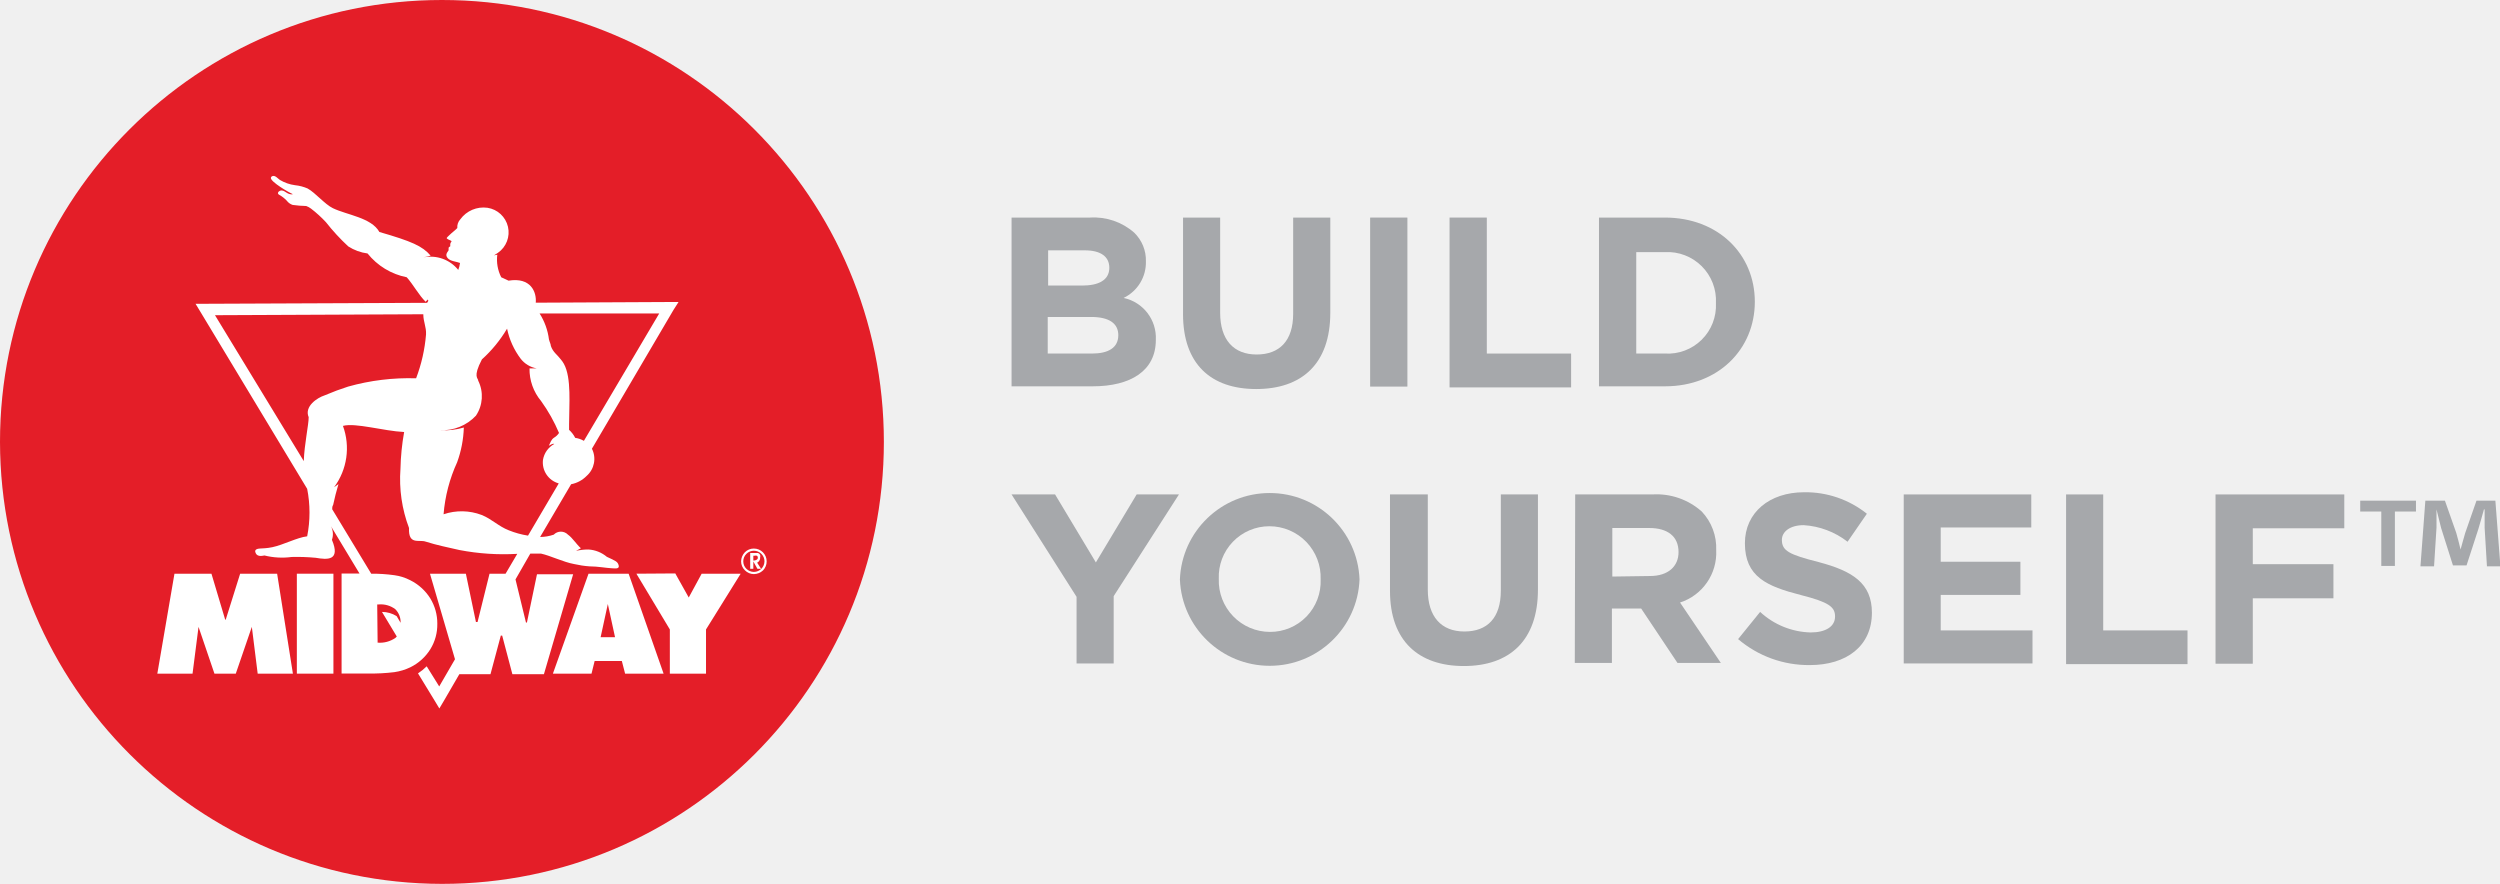
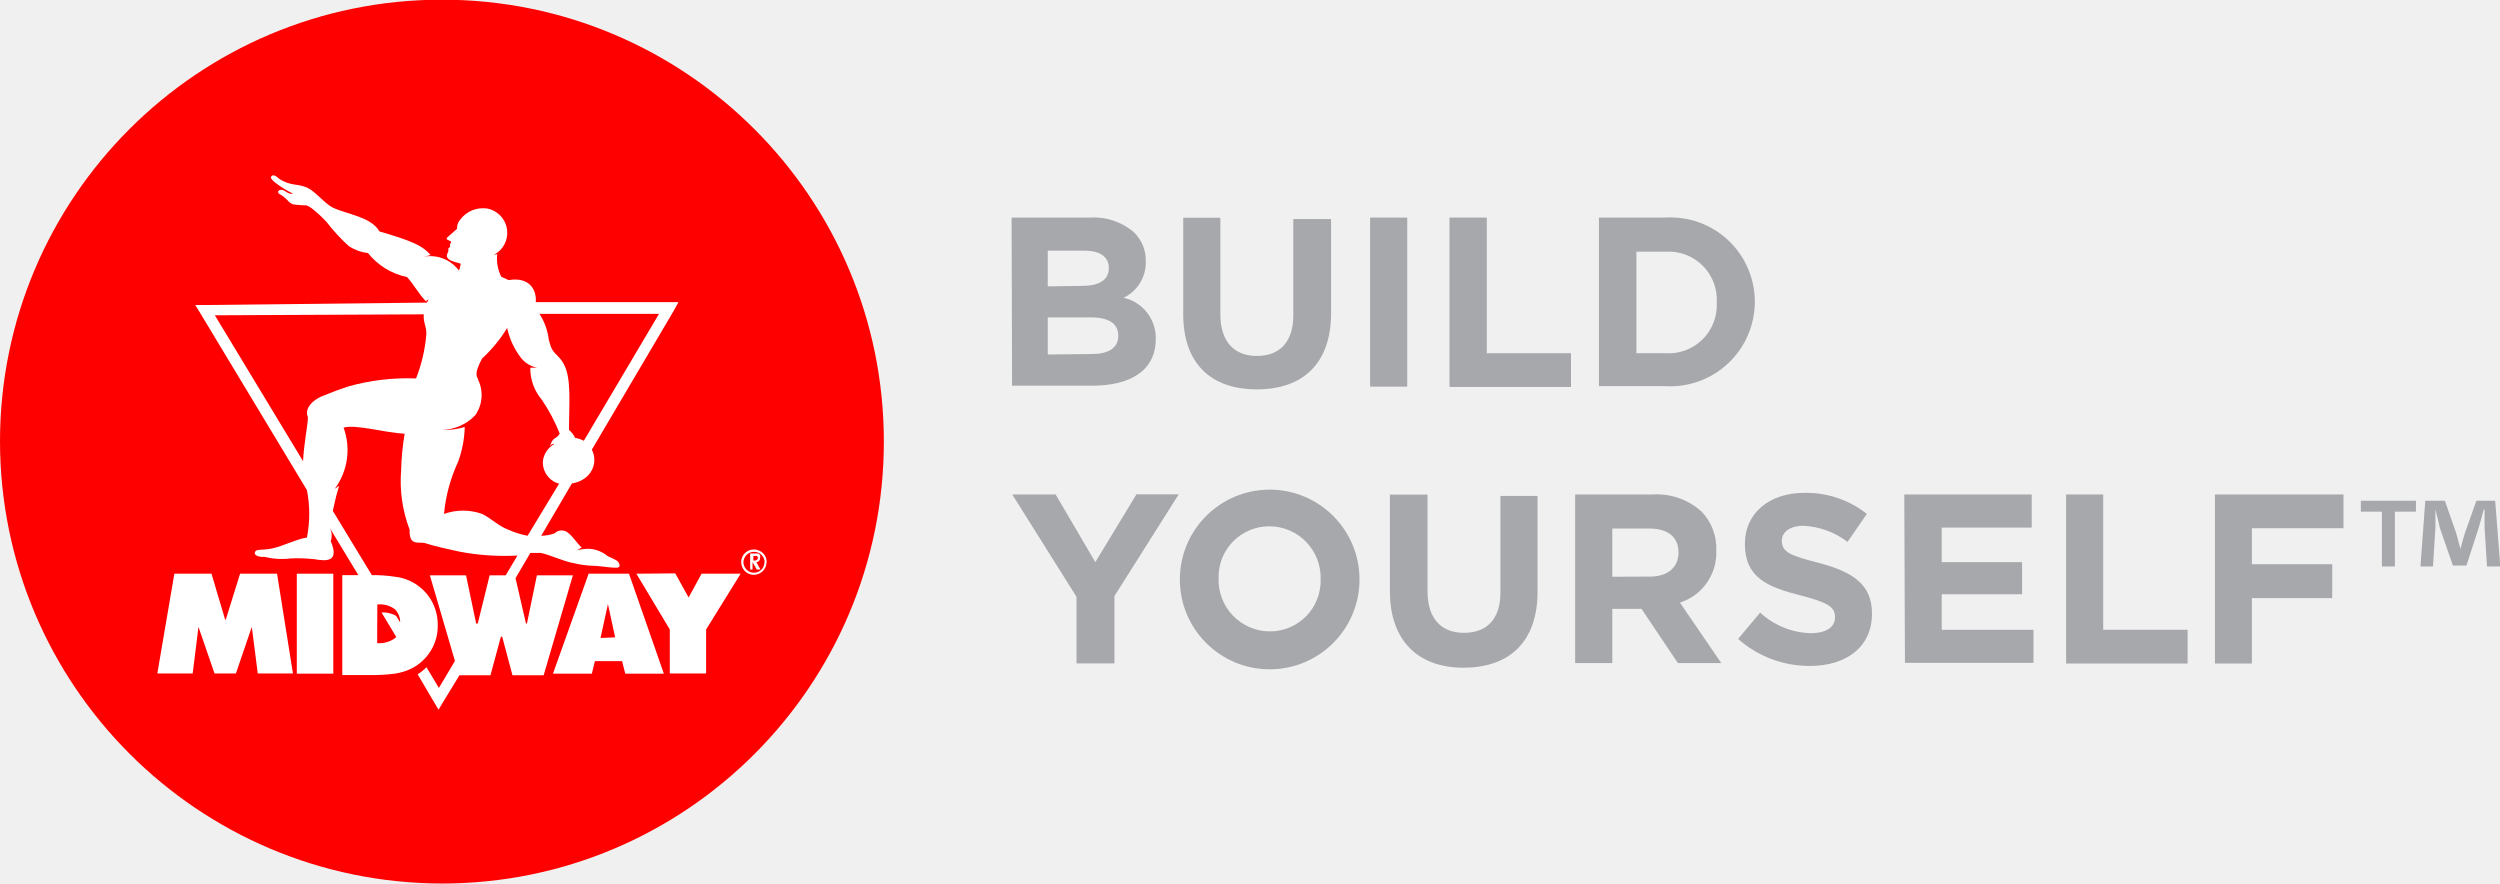
- <svg xmlns="http://www.w3.org/2000/svg" id="Layer_1" data-name="Layer 1" viewBox="0 0 183.85 65">
+ <svg xmlns="http://www.w3.org/2000/svg" id="Layer_1" data-name="Layer 1" viewBox="0 0 155.57 55">
  <defs>
-     <style>.cls-1{fill:#a6a8ab;}.cls-2{fill:#e41e28;fill-rule:evenodd;}.cls-3{fill:none;}.cls-4{fill:#fff;}</style>
+     <style>.cls-1{fill:#a6a8ab;}.cls-2{fill:red;fill-rule:evenodd;}.cls-3{fill:none;}.cls-4{fill:#fff;}</style>
  </defs>
-   <path class="cls-1" d="M74.39,16h5.77a4.49,4.49,0,0,1,3.25,1.11,2.83,2.83,0,0,1,.86,2.11v0a2.9,2.9,0,0,1-1.64,2.69A3,3,0,0,1,85,25v0c0,2.27-1.85,3.41-4.65,3.41H74.39Zm5.19,5c1.2,0,2-.39,2-1.31v0c0-.82-.64-1.28-1.8-1.28h-2.7V21Zm.73,5c1.2,0,1.93-.43,1.93-1.35v0c0-.83-.62-1.34-2-1.34H77.05V26Z" />
-   <path class="cls-1" d="M87,23.1V16h2.73v7c0,2,1,3.07,2.68,3.07s2.69-1,2.69-3V16h2.73v7c0,3.77-2.11,5.61-5.45,5.61S87,26.76,87,23.1Z" />
-   <path class="cls-1" d="M100.76,16h2.74V28.43h-2.74Z" />
-   <path class="cls-1" d="M106.6,16h2.74v10h6.2v2.49H106.6Z" />
-   <path class="cls-1" d="M117.59,16h4.85c3.91,0,6.61,2.69,6.61,6.19v0c0,3.5-2.7,6.22-6.61,6.22h-4.85Zm4.85,10a3.54,3.54,0,0,0,3.75-3.71v0a3.57,3.57,0,0,0-3.75-3.75h-2.11V26Z" />
-   <path class="cls-1" d="M79.17,43.89l-4.78-7.53h3.2l3,5,3-5h3.11L81.9,43.84v4.95H79.17Z" />
-   <path class="cls-1" d="M86.77,42.61v0a6.61,6.61,0,0,1,13.21,0v0a6.61,6.61,0,0,1-13.21,0Zm10.35,0v0a3.77,3.77,0,0,0-3.76-3.91,3.72,3.72,0,0,0-3.73,3.87v0a3.77,3.77,0,0,0,3.76,3.9A3.71,3.71,0,0,0,97.12,42.61Z" />
-   <path class="cls-1" d="M102.22,43.46v-7.1H105v7c0,2,1,3.08,2.69,3.08s2.68-1,2.68-3V36.36h2.73v7c0,3.77-2.11,5.62-5.45,5.62S102.22,47.12,102.22,43.46Z" />
-   <path class="cls-1" d="M115.84,36.36h5.68a5,5,0,0,1,3.63,1.26,3.91,3.91,0,0,1,1.06,2.84v0a3.85,3.85,0,0,1-2.66,3.85l3,4.44h-3.19l-2.67-4h-2.15v4h-2.73Zm5.5,6c1.34,0,2.1-.71,2.1-1.76v0c0-1.17-.82-1.77-2.15-1.77h-2.72V42.4Z" />
-   <path class="cls-1" d="M127.82,47,129.44,45a5.67,5.67,0,0,0,3.71,1.51c1.12,0,1.8-.44,1.8-1.17v0c0-.7-.43-1.05-2.51-1.58-2.5-.64-4.12-1.34-4.12-3.81v0c0-2.26,1.81-3.75,4.35-3.75a7.22,7.22,0,0,1,4.62,1.58l-1.42,2.06a5.84,5.84,0,0,0-3.23-1.22c-1,0-1.6.48-1.6,1.08v0c0,.81.53,1.08,2.68,1.63,2.52.66,3.94,1.56,3.94,3.73v0c0,2.46-1.88,3.85-4.56,3.85A8,8,0,0,1,127.82,47Z" />
-   <path class="cls-1" d="M140,36.36h9.38v2.43h-6.66v2.52h5.86v2.44h-5.86v2.61h6.75v2.43H140Z" />
-   <path class="cls-1" d="M151.94,36.36h2.73v10h6.2v2.48h-8.93Z" />
-   <path class="cls-1" d="M162.93,36.36h9.47v2.49h-6.73v2.64h5.93V44h-5.93v4.81h-2.74Z" />
-   <path class="cls-1" d="M177.67,36.82v.8h-1.55v4h-1v-4h-1.55v-.8Zm5.22,4.83-.17-2.84c0-.37,0-.84,0-1.35h-.05c-.13.43-.27,1-.41,1.44l-.87,2.68h-1l-.87-2.75c-.09-.38-.23-.94-.34-1.37h0c0,.44,0,.91,0,1.35l-.18,2.84H178l.36-4.83h1.44l.83,2.36c.11.38.2.73.32,1.23h0c.13-.45.23-.85.34-1.21l.83-2.38h1.39l.37,4.83Z" />
-   <path class="cls-2" d="M32.5,65A32.5,32.5,0,1,0,0,32.5,32.56,32.56,0,0,0,32.5,65" />
-   <path class="cls-3" d="M31.13,23.11l-15.32.07L22.3,33.91c0-1.22.34-2.66.36-3.23-.34-.79.63-1.43,1.16-1.6l.9-.36.84-.29a16.59,16.59,0,0,1,5-.61,11.76,11.76,0,0,0,.73-3.22C31.36,24,31.09,23.68,31.13,23.11Z" />
-   <polygon class="cls-3" points="44.7 44.42 44.17 46.87 45.27 46.87 44.74 44.42 44.7 44.42" />
-   <path class="cls-3" d="M29.15,46.84,28.06,45h0a2.05,2.05,0,0,1,1.08.25l.29.49a1.34,1.34,0,0,0-.39-1,1.77,1.77,0,0,0-1.21-.35h-.12v2.84a2,2,0,0,0,1.31-.35A.47.47,0,0,0,29.15,46.84Z" />
-   <path class="cls-3" d="M40.5,25.46c.16.45.47.62.74,1a2,2,0,0,1,.22.32c.57,1,.39,3,.38,4.44,0,.14,0,.28,0,.41a2.06,2.06,0,0,1,.45.59,1.78,1.78,0,0,1,.64.22L48.47,23l-8.8,0A4.64,4.64,0,0,1,40.36,25C40.41,25.18,40.46,25.34,40.5,25.46Z" />
-   <path class="cls-3" d="M41.09,35.55a1.6,1.6,0,0,1-1.16-1.73,1.64,1.64,0,0,1,.83-1.17c-.11-.06-.27.07-.37.14.12-.23.16-.44.38-.59a1.14,1.14,0,0,0,.37-.35,11.93,11.93,0,0,0-1.32-2.35A3.65,3.65,0,0,1,39,27.1l.52,0a1.91,1.91,0,0,1-1.17-.71,5.54,5.54,0,0,1-1-2.21,9.7,9.7,0,0,1-1.85,2.26c-.69,1.32-.27,1.36-.27,1.57A2.57,2.57,0,0,1,35,30.57a3.41,3.41,0,0,1-2.51,1.08,5.1,5.1,0,0,0,1.73-.2A8.22,8.22,0,0,1,33.69,34a11.38,11.38,0,0,0-1,3.83,4.14,4.14,0,0,1,2.8.05c.72.3,1.2.83,2,1.13a6.47,6.47,0,0,0,1.41.38Z" />
-   <path class="cls-3" d="M55.62,40.89a.31.31,0,0,0-.19,0h-.08v.38h0a.41.41,0,0,0,.21,0,.16.16,0,0,0,.07-.15A.15.15,0,0,0,55.62,40.89Z" />
-   <path class="cls-3" d="M56.22,41.28h0a.77.77,0,0,0-.23-.55h0a.77.77,0,0,0-.55-.23h0a.79.79,0,0,0-.55.23.77.77,0,0,0-.23.55h0a.77.77,0,0,0,.23.55.79.79,0,0,0,.55.23h0a.79.79,0,0,0,.78-.78Zm-.57.54-.3-.54v.54h-.23V40.66h.47l.11,0a.32.32,0,0,1,.15.13.33.33,0,0,1,0,.2.37.37,0,0,1-.07.23.37.37,0,0,1-.2.12l.29.45Z" />
-   <rect class="cls-4" x="21.83" y="42.19" width="2.69" height="7.35" />
-   <polygon class="cls-4" points="17.66 42.19 16.6 45.57 16.56 45.57 15.55 42.19 12.83 42.19 11.57 49.54 14.16 49.54 14.6 46.1 15.77 49.54 17.34 49.54 18.52 46.1 18.95 49.54 21.54 49.54 20.38 42.19 17.66 42.19" />
-   <path class="cls-4" d="M56.38,41.28a.94.94,0,0,0-.94-.94h0a.92.92,0,0,0-.66.27,1,1,0,0,0-.28.67h0a.91.91,0,0,0,.28.66.93.93,0,0,0,.66.28h0a1,1,0,0,0,.67-.27.94.94,0,0,0,.27-.67Zm-.16,0a.79.79,0,0,1-.78.78h0a.79.79,0,0,1-.55-.23.77.77,0,0,1-.23-.55h0a.77.77,0,0,1,.23-.55.79.79,0,0,1,.55-.23h0a.77.77,0,0,1,.55.23h0a.77.77,0,0,1,.23.55Z" />
-   <path class="cls-4" d="M55.83,41.25A.37.37,0,0,0,55.9,41a.33.33,0,0,0,0-.2.32.32,0,0,0-.15-.13l-.11,0h-.47v1.16h.23v-.54l.3.54h.27l-.29-.45A.37.37,0,0,0,55.83,41.25Zm-.43,0h0v-.38h.08a.31.31,0,0,1,.19,0,.15.15,0,0,1,.06.13.16.16,0,0,1-.07.15A.41.41,0,0,1,55.4,41.22Z" />
-   <polygon class="cls-4" points="50.65 43.94 49.66 42.17 46.8 42.19 49.26 46.29 49.26 49.54 51.92 49.54 51.92 46.29 54.47 42.19 51.6 42.19 50.65 43.94" />
-   <path class="cls-3" d="M40.77,32.2a1.14,1.14,0,0,0,.37-.35,11.93,11.93,0,0,0-1.32-2.35A3.65,3.65,0,0,1,39,27.1l.52,0a1.91,1.91,0,0,1-1.17-.71,5.54,5.54,0,0,1-1-2.21,9.7,9.7,0,0,1-1.85,2.26c-.69,1.32-.27,1.36-.27,1.57A2.57,2.57,0,0,1,35,30.57a3.41,3.41,0,0,1-2.51,1.08,5.1,5.1,0,0,0,1.73-.2A8.22,8.22,0,0,1,33.69,34a11.38,11.38,0,0,0-1,3.83,4.14,4.14,0,0,1,2.8.05c.72.3,1.2.83,2,1.13a6.47,6.47,0,0,0,1.41.38l2.26-3.84a1.6,1.6,0,0,1-1.16-1.73,1.64,1.64,0,0,1,.83-1.17c-.11-.06-.27.07-.37.14C40.51,32.56,40.55,32.35,40.77,32.2Z" />
-   <path class="cls-3" d="M31.13,23.11l-15.32.07L22.3,33.91c0-1.22.34-2.66.36-3.23-.34-.79.63-1.43,1.16-1.6l.9-.36.84-.29a16.59,16.59,0,0,1,5-.61,11.76,11.76,0,0,0,.73-3.22C31.36,24,31.09,23.68,31.13,23.11Z" />
-   <path class="cls-3" d="M29.15,46.84,28.06,45h0a2.05,2.05,0,0,1,1.08.25l.29.49a1.34,1.34,0,0,0-.39-1,1.77,1.77,0,0,0-1.21-.35h-.12v2.84a2,2,0,0,0,1.31-.35A.47.47,0,0,0,29.15,46.84Z" />
-   <path class="cls-3" d="M40.36,25c0,.2.1.36.14.48.16.45.47.62.74,1a2,2,0,0,1,.22.32c.57,1,.39,3,.38,4.44,0,.14,0,.28,0,.41a2.06,2.06,0,0,1,.45.59,1.78,1.78,0,0,1,.64.22L48.47,23l-8.8,0A4.64,4.64,0,0,1,40.36,25Z" />
-   <path class="cls-4" d="M49.9,22.21h-.72l-9.78.05c.07-.78-.36-1.89-2-1.62l-.54-.25a2.89,2.89,0,0,1-.29-1.66l-.24.05.29-.19a1.83,1.83,0,0,0-.77-3.31,2.11,2.11,0,0,0-2,.85.84.84,0,0,0-.22.64c-.18.19-.39.33-.58.52s-.28.22-.1.31l.17.08c.19.08,0,.11,0,.25a.27.27,0,0,0,0,.17c-.08.07-.13.09-.13.13s0,.08,0,.18c-.15.21-.25.36-.06.58s.61.24.9.35a2.25,2.25,0,0,1-.13.51,2.61,2.61,0,0,0-2.56-.92l.53-.13c-.61-.71-1.39-1.05-3.77-1.74-.59-1.06-2.39-1.25-3.42-1.75-.6-.29-1.28-1.13-1.86-1.45a3.12,3.12,0,0,0-.92-.24,2.89,2.89,0,0,1-1.12-.39c-.15-.1-.34-.35-.54-.28a.16.16,0,0,0-.12.14c0,.29,1.29,1.05,1.62,1.19-.44.09-.61-.38-.95-.25-.13.05-.23.21-.05.3a2.27,2.27,0,0,1,.55.43.89.89,0,0,0,.43.31,8.26,8.26,0,0,0,1,.08,1.35,1.35,0,0,1,.35.19,8.81,8.81,0,0,1,1.1,1,15.41,15.41,0,0,0,1.64,1.78,3.44,3.44,0,0,0,1.42.52,4.91,4.91,0,0,0,2.88,1.75c.5.56.89,1.32,1.4,1.81,0-.07.11-.1.14-.16s0,0,.05.08l-.09.15-16.31.07h-.72l.37.61,7.84,13a9,9,0,0,1,0,3.49c-.75.09-1.75.63-2.56.8s-1.17,0-1.27.28c.06.46.48.37.69.33a5.35,5.35,0,0,0,2,.11,14.89,14.89,0,0,1,1.77.06c.82.14,1.85.25,1.19-1.32a1.26,1.26,0,0,0-.07-1v0l2.1,3.48H25.12v7.35h1.95A13.78,13.78,0,0,0,29,49.43a4,4,0,0,0,1.18-.36,3.6,3.6,0,0,0,1.47-1.33,3.45,3.45,0,0,0,.51-1.87A3.52,3.52,0,0,0,31.64,44a3.66,3.66,0,0,0-1.47-1.33A3.6,3.6,0,0,0,29,42.3a11.72,11.72,0,0,0-1.7-.11l-2.87-4.74c0-.11,0-.21.07-.32.11-.5.23-1,.39-1.53l-.32.23a4.8,4.8,0,0,0,.65-4.51c.92-.25,3,.38,4.5.45a17.52,17.52,0,0,0-.27,2.71,10.17,10.17,0,0,0,.63,4.35c-.06,1.28.74.83,1.22,1,.85.27,1.62.42,2.49.62a17.28,17.28,0,0,0,4.25.28l-.86,1.46H36l-.88,3.55H35l-.74-3.55H31.62l1.84,6.29-1.16,2L31.38,49a4.14,4.14,0,0,1-.64.52l1.22,2,.35.58.35-.59,1.12-1.93h2.29l.76-2.84h.1l.75,2.84H40l2.15-7.35H39.49l-.74,3.55h-.07l-.77-3.17L39,40.71h.78c.69.15,1.66.63,2.44.77a7.35,7.35,0,0,0,1.13.17c.61,0,1.21.12,1.64.14.17,0,.58.09.51-.2s-.22-.34-.87-.64a2.33,2.33,0,0,0-1.35-.54,4.12,4.12,0,0,0-.92.1l.36-.19c-.33-.29-.62-.77-.95-1a.73.73,0,0,0-1.05,0,3.2,3.2,0,0,1-1,.17L42,35.61A2.16,2.16,0,0,0,43.14,35a1.66,1.66,0,0,0,.39-2s0,0,0,0l6-10.21ZM27.74,44.45h.12a1.77,1.77,0,0,1,1.21.35,1.34,1.34,0,0,1,.39,1l-.29-.49A2.05,2.05,0,0,0,28.09,45h0l1.09,1.81a.47.47,0,0,1-.1.1,2,2,0,0,1-1.31.35ZM30.6,27.82a16.59,16.59,0,0,0-5,.61l-.84.29-.9.36c-.53.17-1.5.81-1.16,1.6,0,.57-.32,2-.36,3.23L15.81,23.18l15.32-.07c0,.57.23.93.2,1.49A11.76,11.76,0,0,1,30.6,27.82Zm10.16,4.83a1.64,1.64,0,0,0-.83,1.17,1.6,1.6,0,0,0,1.16,1.73l-2.26,3.84A6.47,6.47,0,0,1,37.42,39c-.77-.3-1.25-.83-2-1.13a4.14,4.14,0,0,0-2.8-.05,11.38,11.38,0,0,1,1-3.83,8.22,8.22,0,0,0,.49-2.55,5.1,5.1,0,0,1-1.73.2A3.41,3.41,0,0,0,35,30.57,2.57,2.57,0,0,0,35.17,28c0-.21-.42-.25.27-1.57a9.7,9.7,0,0,0,1.85-2.26,5.54,5.54,0,0,0,1,2.21,1.91,1.91,0,0,0,1.17.71l-.52,0a3.65,3.65,0,0,0,.85,2.4,11.93,11.93,0,0,1,1.32,2.35,1.14,1.14,0,0,1-.37.35c-.22.15-.26.36-.38.59C40.49,32.72,40.65,32.59,40.76,32.65Zm2.18-.23a1.78,1.78,0,0,0-.64-.22,2.06,2.06,0,0,0-.45-.59c0-.13,0-.27,0-.41,0-1.4.19-3.41-.38-4.44a2,2,0,0,0-.22-.32c-.27-.36-.58-.53-.74-1,0-.12-.09-.28-.14-.48a4.64,4.64,0,0,0-.69-1.91l8.8,0Z" />
-   <path class="cls-4" d="M43.28,42.19l-2.62,7.35H43.5l.23-.93h2l.24.93H48.8l-2.57-7.35Zm.89,4.67.53-2.44h0l.53,2.44Z" />
+   <path class="cls-1" d="M64.12,14.56H69a3.8,3.8,0,0,1,2.75.93,2.42,2.42,0,0,1,.72,1.79v0a2.44,2.44,0,0,1-1.38,2.27,2.56,2.56,0,0,1,2,2.58v0c0,1.93-1.56,2.89-3.94,2.89h-5Zm4.39,4.25c1,0,1.66-.33,1.66-1.11v0c0-.69-.54-1.08-1.51-1.08H66.37v2.22Zm.61,4.24c1,0,1.64-.36,1.64-1.14v0c0-.71-.53-1.14-1.71-1.14H66.37v2.31Z" transform="translate(-1.17 -1.02)" />
+   <path class="cls-1" d="M74.8,20.57v-6h2.31v6c0,1.71.86,2.6,2.27,2.6s2.27-.86,2.27-2.52v-6H84V20.5c0,3.18-1.79,4.75-4.62,4.75S74.8,23.67,74.8,20.57Z" transform="translate(-1.17 -1.02)" />
+   <path class="cls-1" d="M86.43,14.56h2.31V25.08H86.43Z" transform="translate(-1.17 -1.02)" />
+   <path class="cls-1" d="M91.37,14.56h2.32V23h5.24v2.1H91.37Z" transform="translate(-1.17 -1.02)" />
+   <path class="cls-1" d="M100.67,14.56h4.11a5.25,5.25,0,0,1,5.59,5.23v0a5.27,5.27,0,0,1-5.59,5.26h-4.11ZM104.78,23A3,3,0,0,0,108,19.85v0a3,3,0,0,0-3.17-3.17H103V23Z" transform="translate(-1.17 -1.02)" />
+   <path class="cls-1" d="M68.16,38.16l-4-6.37h2.7L69.33,36l2.56-4.22h2.63l-4,6.33v4.19H68.16Z" transform="translate(-1.17 -1.02)" />
+   <path class="cls-1" d="M74.59,37.08v0a5.59,5.59,0,0,1,11.18,0v0a5.59,5.59,0,0,1-11.18,0Zm8.76,0v0a3.2,3.2,0,0,0-3.18-3.31A3.15,3.15,0,0,0,77,37v0a3.2,3.2,0,0,0,3.19,3.31A3.15,3.15,0,0,0,83.35,37.08Z" transform="translate(-1.17 -1.02)" />
+   <path class="cls-1" d="M87.66,37.8v-6H90v6c0,1.71.85,2.6,2.27,2.6s2.27-.85,2.27-2.52v-6h2.31v5.94c0,3.18-1.79,4.75-4.61,4.75S87.66,40.9,87.66,37.8Z" transform="translate(-1.17 -1.02)" />
+   <path class="cls-1" d="M99.19,31.79H104a4.15,4.15,0,0,1,3.06,1.07,3.27,3.27,0,0,1,.91,2.4v0a3.26,3.26,0,0,1-2.26,3.26l2.57,3.76h-2.7l-2.26-3.37H101.5v3.37H99.19Zm4.66,5.11c1.12,0,1.77-.6,1.77-1.49v0c0-1-.69-1.5-1.82-1.5h-2.3v3Z" transform="translate(-1.17 -1.02)" />
+   <path class="cls-1" d="M109.33,40.78l1.37-1.64a4.82,4.82,0,0,0,3.14,1.28c1,0,1.52-.38,1.52-1v0c0-.59-.36-.89-2.12-1.34-2.12-.54-3.49-1.13-3.49-3.22v0c0-1.91,1.53-3.17,3.68-3.17A6.07,6.07,0,0,1,117.34,33l-1.2,1.74a4.91,4.91,0,0,0-2.74-1c-.88,0-1.35.41-1.35.92v0c0,.69.45.92,2.27,1.38,2.13.56,3.34,1.33,3.34,3.16v0c0,2.09-1.6,3.26-3.87,3.26A6.67,6.67,0,0,1,109.33,40.78Z" transform="translate(-1.17 -1.02)" />
+   <path class="cls-1" d="M119.67,31.79h7.93v2.06H122V36h5V38h-5v2.21h5.71v2.06h-8Z" transform="translate(-1.17 -1.02)" />
+   <path class="cls-1" d="M129.74,31.79h2.31v8.42h5.25v2.1h-7.56Z" transform="translate(-1.17 -1.02)" />
+   <path class="cls-1" d="M139,31.79h8v2.1h-5.7v2.24h5v2.11h-5v4.07H139Z" transform="translate(-1.17 -1.02)" />
+   <path class="cls-1" d="M151.51,32.18v.68H150.2v3.41h-.81V32.86h-1.31v-.68Zm4.42,4.09-.15-2.41c0-.31,0-.7,0-1.14h-.05c-.1.36-.22.84-.34,1.22l-.74,2.27h-.84L153,33.88c-.07-.32-.19-.8-.28-1.16h0c0,.38,0,.77,0,1.14l-.15,2.41h-.78l.3-4.09h1.22l.7,2c.09.31.17.62.27,1h0c.1-.38.19-.73.28-1l.71-2h1.17l.32,4.09Z" transform="translate(-1.17 -1.02)" />
+   <path class="cls-2" d="M28.67,56a27.5,27.5,0,1,0-27.5-27.5A27.55,27.55,0,0,0,28.67,56" transform="translate(-1.17 -1.02)" />
+   <path class="cls-3" d="M27.52,20.58l-13,.06L20,29.72c0-1,.29-2.26.3-2.74-.29-.66.54-1.21,1-1.35l.76-.3.71-.25a13.57,13.57,0,0,1,4.26-.51,9.72,9.72,0,0,0,.62-2.73C27.71,21.37,27.47,21.06,27.52,20.58Z" transform="translate(-1.17 -1.02)" />
+   <polygon class="cls-3" points="37.82 37.58 37.37 39.66 38.3 39.66 37.86 37.58 37.82 37.58" />
+   <path class="cls-3" d="M25.84,40.66l-.92-1.53h0a1.68,1.68,0,0,1,.91.21l.25.41a1.11,1.11,0,0,0-.33-.82,1.53,1.53,0,0,0-1-.3h-.09V41a1.66,1.66,0,0,0,1.1-.3Z" transform="translate(-1.17 -1.02)" />
+   <path class="cls-3" d="M35.44,22.57c.14.38.39.52.63.82a1.86,1.86,0,0,1,.18.28c.49.87.33,2.57.33,3.75v.35a1.62,1.62,0,0,1,.38.5,1.71,1.71,0,0,1,.54.18l4.68-7.93-7.44,0a3.78,3.78,0,0,1,.58,1.61Z" transform="translate(-1.17 -1.02)" />
+   <path class="cls-3" d="M35.94,31.11a1.37,1.37,0,0,1-1-1.47,1.44,1.44,0,0,1,.7-1c-.09,0-.23.06-.31.12.1-.2.13-.38.32-.5A.75.75,0,0,0,36,28a10.76,10.76,0,0,0-1.11-2,3,3,0,0,1-.72-2l.43,0a1.65,1.65,0,0,1-1-.6,4.59,4.59,0,0,1-.87-1.87,8.93,8.93,0,0,1-1.57,1.91c-.59,1.12-.23,1.15-.23,1.33a2.18,2.18,0,0,1-.18,2.18,2.91,2.91,0,0,1-2.12.92,4.28,4.28,0,0,0,1.46-.18,6.82,6.82,0,0,1-.41,2.16A9.77,9.77,0,0,0,28.8,33a3.53,3.53,0,0,1,2.37,0c.6.25,1,.7,1.67,1a5.34,5.34,0,0,0,1.19.33Z" transform="translate(-1.17 -1.02)" />
+   <path class="cls-3" d="M48.23,35.62a.28.28,0,0,0-.15,0H48v.31h0a.29.29,0,0,0,.17,0,.14.14,0,0,0,.06-.12A.13.13,0,0,0,48.23,35.62Z" transform="translate(-1.17 -1.02)" />
+   <path class="cls-3" d="M48.74,36h0a.64.64,0,0,0-.19-.46h0a.65.65,0,0,0-.47-.19h0a.64.64,0,0,0-.46.19.7.7,0,0,0-.2.46h0a.7.7,0,0,0,.2.46.64.64,0,0,0,.46.19h0a.65.65,0,0,0,.65-.66Zm-.48.46L48,36v.46h-.19v-1h.4l.09,0a.24.24,0,0,1,.13.11.27.27,0,0,1,0,.16.34.34,0,0,1-.06.2.32.32,0,0,1-.17.1l.25.38Z" transform="translate(-1.17 -1.02)" />
+   <rect class="cls-4" x="18.47" y="35.7" width="2.27" height="6.22" />
+   <polygon class="cls-4" points="14.94 35.7 14.05 38.56 14.01 38.56 13.16 35.7 10.85 35.7 9.79 41.91 11.99 41.91 12.35 39.01 13.35 41.91 14.68 41.91 15.67 39.01 16.04 41.91 18.23 41.91 17.24 35.7 14.94 35.7" />
+   <path class="cls-4" d="M48.88,36a.79.79,0,0,0-.23-.56.84.84,0,0,0-.57-.23h0a.79.79,0,0,0-.79.79h0a.83.83,0,0,0,.23.56.79.79,0,0,0,.56.23h0a.79.79,0,0,0,.79-.8Zm-.14,0a.65.65,0,0,1-.65.66h0a.64.64,0,0,1-.46-.19.7.7,0,0,1-.2-.46h0a.7.7,0,0,1,.2-.46.64.64,0,0,1,.46-.19h0a.65.65,0,0,1,.47.19h0a.64.64,0,0,1,.19.46Z" transform="translate(-1.17 -1.02)" />
+   <path class="cls-4" d="M48.41,35.93a.34.34,0,0,0,.06-.2.27.27,0,0,0,0-.16.24.24,0,0,0-.13-.11l-.09,0h-.4v1H48V36l.26.46h.23L48.24,36A.32.32,0,0,0,48.41,35.93Zm-.36,0h0v-.31h.08a.28.28,0,0,1,.15,0,.13.13,0,0,1,.05.12.14.14,0,0,1-.06.12A.29.29,0,0,1,48.05,35.9Z" transform="translate(-1.17 -1.02)" />
+   <polygon class="cls-4" points="42.85 37.18 42.02 35.68 39.6 35.7 41.68 39.17 41.68 41.91 43.94 41.91 43.94 39.17 46.09 35.7 43.66 35.7 42.85 37.18" />
+   <path class="cls-3" d="M35.67,28.27A.75.75,0,0,0,36,28a10.76,10.76,0,0,0-1.11-2,3,3,0,0,1-.72-2l.43,0a1.65,1.65,0,0,1-1-.6,4.59,4.59,0,0,1-.87-1.87,8.93,8.93,0,0,1-1.57,1.91c-.59,1.12-.23,1.15-.23,1.33a2.18,2.18,0,0,1-.18,2.18,2.91,2.91,0,0,1-2.12.92,4.28,4.28,0,0,0,1.46-.18,6.82,6.82,0,0,1-.41,2.16A9.77,9.77,0,0,0,28.8,33a3.53,3.53,0,0,1,2.37,0c.6.25,1,.7,1.67,1a5.34,5.34,0,0,0,1.19.33l1.91-3.25a1.37,1.37,0,0,1-1-1.47,1.44,1.44,0,0,1,.7-1c-.09,0-.23.06-.31.12C35.45,28.57,35.48,28.39,35.67,28.27Z" transform="translate(-1.17 -1.02)" />
+   <path class="cls-3" d="M27.52,20.58l-13,.06L20,29.72c0-1,.29-2.26.3-2.74-.29-.66.54-1.21,1-1.35l.76-.3.71-.25a13.57,13.57,0,0,1,4.26-.51,9.72,9.72,0,0,0,.62-2.73C27.71,21.37,27.47,21.06,27.52,20.58Z" transform="translate(-1.17 -1.02)" />
+   <path class="cls-3" d="M25.84,40.66l-.92-1.53h0a1.68,1.68,0,0,1,.91.21l.25.41a1.11,1.11,0,0,0-.33-.82,1.53,1.53,0,0,0-1-.3h-.09V41a1.66,1.66,0,0,0,1.1-.3Z" transform="translate(-1.17 -1.02)" />
+   <path class="cls-3" d="M35.32,22.16l.12.41c.14.38.39.52.63.82a1.86,1.86,0,0,1,.18.28c.49.87.33,2.57.33,3.75v.35a1.62,1.62,0,0,1,.38.5,1.71,1.71,0,0,1,.54.18l4.68-7.93-7.44,0A3.78,3.78,0,0,1,35.32,22.16Z" transform="translate(-1.17 -1.02)" />
+   <path class="cls-4" d="M43.39,19.82h-.6l-8.28,0c.06-.66-.3-1.6-1.69-1.37l-.46-.21a2.57,2.57,0,0,1-.25-1.41l-.2.05.25-.17A1.54,1.54,0,0,0,31.51,14a1.77,1.77,0,0,0-1.72.71.79.79,0,0,0-.18.55l-.49.43c-.11.1-.24.19-.08.26l.14.07c.16.08,0,.1,0,.21a.27.27,0,0,0,0,.15c-.07.06-.11.08-.11.11s0,.07,0,.15-.21.31,0,.49.52.21.77.3a2.09,2.09,0,0,1-.11.43A2.22,2.22,0,0,0,27.52,17l.45-.11c-.52-.6-1.18-.88-3.19-1.47-.5-.9-2-1.06-2.9-1.48-.5-.25-1.08-1-1.57-1.23a2.49,2.49,0,0,0-.78-.2,2.41,2.41,0,0,1-.94-.33c-.13-.09-.29-.29-.47-.24a.15.15,0,0,0-.09.13c0,.23,1.09.88,1.37,1-.38.08-.52-.33-.81-.22-.11,0-.19.18,0,.26a2.07,2.07,0,0,1,.47.37.78.78,0,0,0,.36.26,5.9,5.9,0,0,0,.83.06,1.71,1.71,0,0,1,.29.16,7.67,7.67,0,0,1,.94.86,11.66,11.66,0,0,0,1.39,1.51,2.79,2.79,0,0,0,1.2.44,4.2,4.2,0,0,0,2.43,1.49c.43.47.76,1.11,1.19,1.52,0-.05.09-.08.12-.13s0,0,0,.07a.83.83,0,0,0-.07.13L13.93,20h-.61l.32.52,6.63,11a7.63,7.63,0,0,1,0,2.95c-.64.09-1.49.54-2.17.68s-1,0-1.07.24.4.31.58.28a4.58,4.58,0,0,0,1.65.1,9.24,9.24,0,0,1,1.49.05c.7.12,1.57.2,1-1.13a1,1,0,0,0-.06-.82h0l1.78,2.94h-1v6.22h1.64a11.61,11.61,0,0,0,1.63-.09,3.6,3.6,0,0,0,1-.3,3,3,0,0,0,1.24-1.13,2.91,2.91,0,0,0,.43-1.59,3,3,0,0,0-.43-1.59,3,3,0,0,0-2.23-1.42,8.54,8.54,0,0,0-1.44-.1l-2.43-4,.06-.27q.13-.63.33-1.29l-.27.19a4.06,4.06,0,0,0,.55-3.81c.78-.22,2.56.32,3.8.38a16,16,0,0,0-.22,2.29,8.5,8.5,0,0,0,.53,3.68c-.05,1.09.63.71,1,.85.72.23,1.38.35,2.11.52a15,15,0,0,0,3.6.24l-.73,1.23h-1l-.74,3H30.8l-.63-3H27.92l1.56,5.33-1,1.68-.77-1.29a3,3,0,0,1-.55.44l1,1.7.3.5.3-.5,1-1.64h1.93l.65-2.4h.08l.64,2.4H35l1.82-6.22H34.58l-.62,3H33.9L33.25,37l.92-1.57h.66c.59.12,1.4.53,2.07.64a6.06,6.06,0,0,0,1,.15c.52,0,1,.1,1.39.12.14,0,.49.07.43-.18s-.19-.28-.73-.53a2,2,0,0,0-1.15-.46,3.53,3.53,0,0,0-.78.09l.31-.17c-.28-.24-.52-.65-.81-.88a.62.62,0,0,0-.88,0,2.68,2.68,0,0,1-.83.15l1.91-3.26a1.74,1.74,0,0,0,1-.49A1.39,1.39,0,0,0,38,29l0,0,5.1-8.65ZM24.65,38.63h.09a1.53,1.53,0,0,1,1,.3,1.11,1.11,0,0,1,.33.82l-.25-.41a1.68,1.68,0,0,0-.91-.21h0l.92,1.53-.09.08a1.66,1.66,0,0,1-1.1.3Zm2.41-14.06a13.57,13.57,0,0,0-4.26.51l-.71.25-.76.3c-.45.14-1.28.69-1,1.35,0,.48-.26,1.71-.3,2.74l-5.49-9.08,13-.06c-.05.48.19.79.16,1.26A9.72,9.72,0,0,1,27.06,24.57Zm8.6,4.08a1.44,1.44,0,0,0-.7,1,1.37,1.37,0,0,0,1,1.47L34,34.36A5.34,5.34,0,0,1,32.84,34c-.66-.25-1.07-.7-1.67-1a3.53,3.53,0,0,0-2.37,0,9.77,9.77,0,0,1,.88-3.25,6.82,6.82,0,0,0,.41-2.16,4.28,4.28,0,0,1-1.46.18,2.91,2.91,0,0,0,2.12-.92,2.18,2.18,0,0,0,.18-2.18c0-.18-.36-.21.23-1.33a8.93,8.93,0,0,0,1.57-1.91,4.59,4.59,0,0,0,.87,1.87,1.65,1.65,0,0,0,1,.6l-.43,0a3,3,0,0,0,.72,2A10.76,10.76,0,0,1,36,28a.75.75,0,0,1-.31.3c-.19.12-.22.3-.32.5C35.43,28.71,35.57,28.6,35.66,28.65Zm1.84-.2a1.71,1.71,0,0,0-.54-.18,1.62,1.62,0,0,0-.38-.5v-.35c0-1.18.16-2.88-.33-3.75a1.86,1.86,0,0,0-.18-.28c-.24-.3-.49-.44-.63-.82l-.12-.41a3.78,3.78,0,0,0-.58-1.61l7.44,0Z" transform="translate(-1.17 -1.02)" />
+   <path class="cls-4" d="M37.8,36.72l-2.22,6.22H38l.19-.78h1.69l.2.78h2.4l-2.17-6.22Zm.74,4L39,38.61h0l.45,2.07Z" transform="translate(-1.17 -1.02)" />
</svg>
